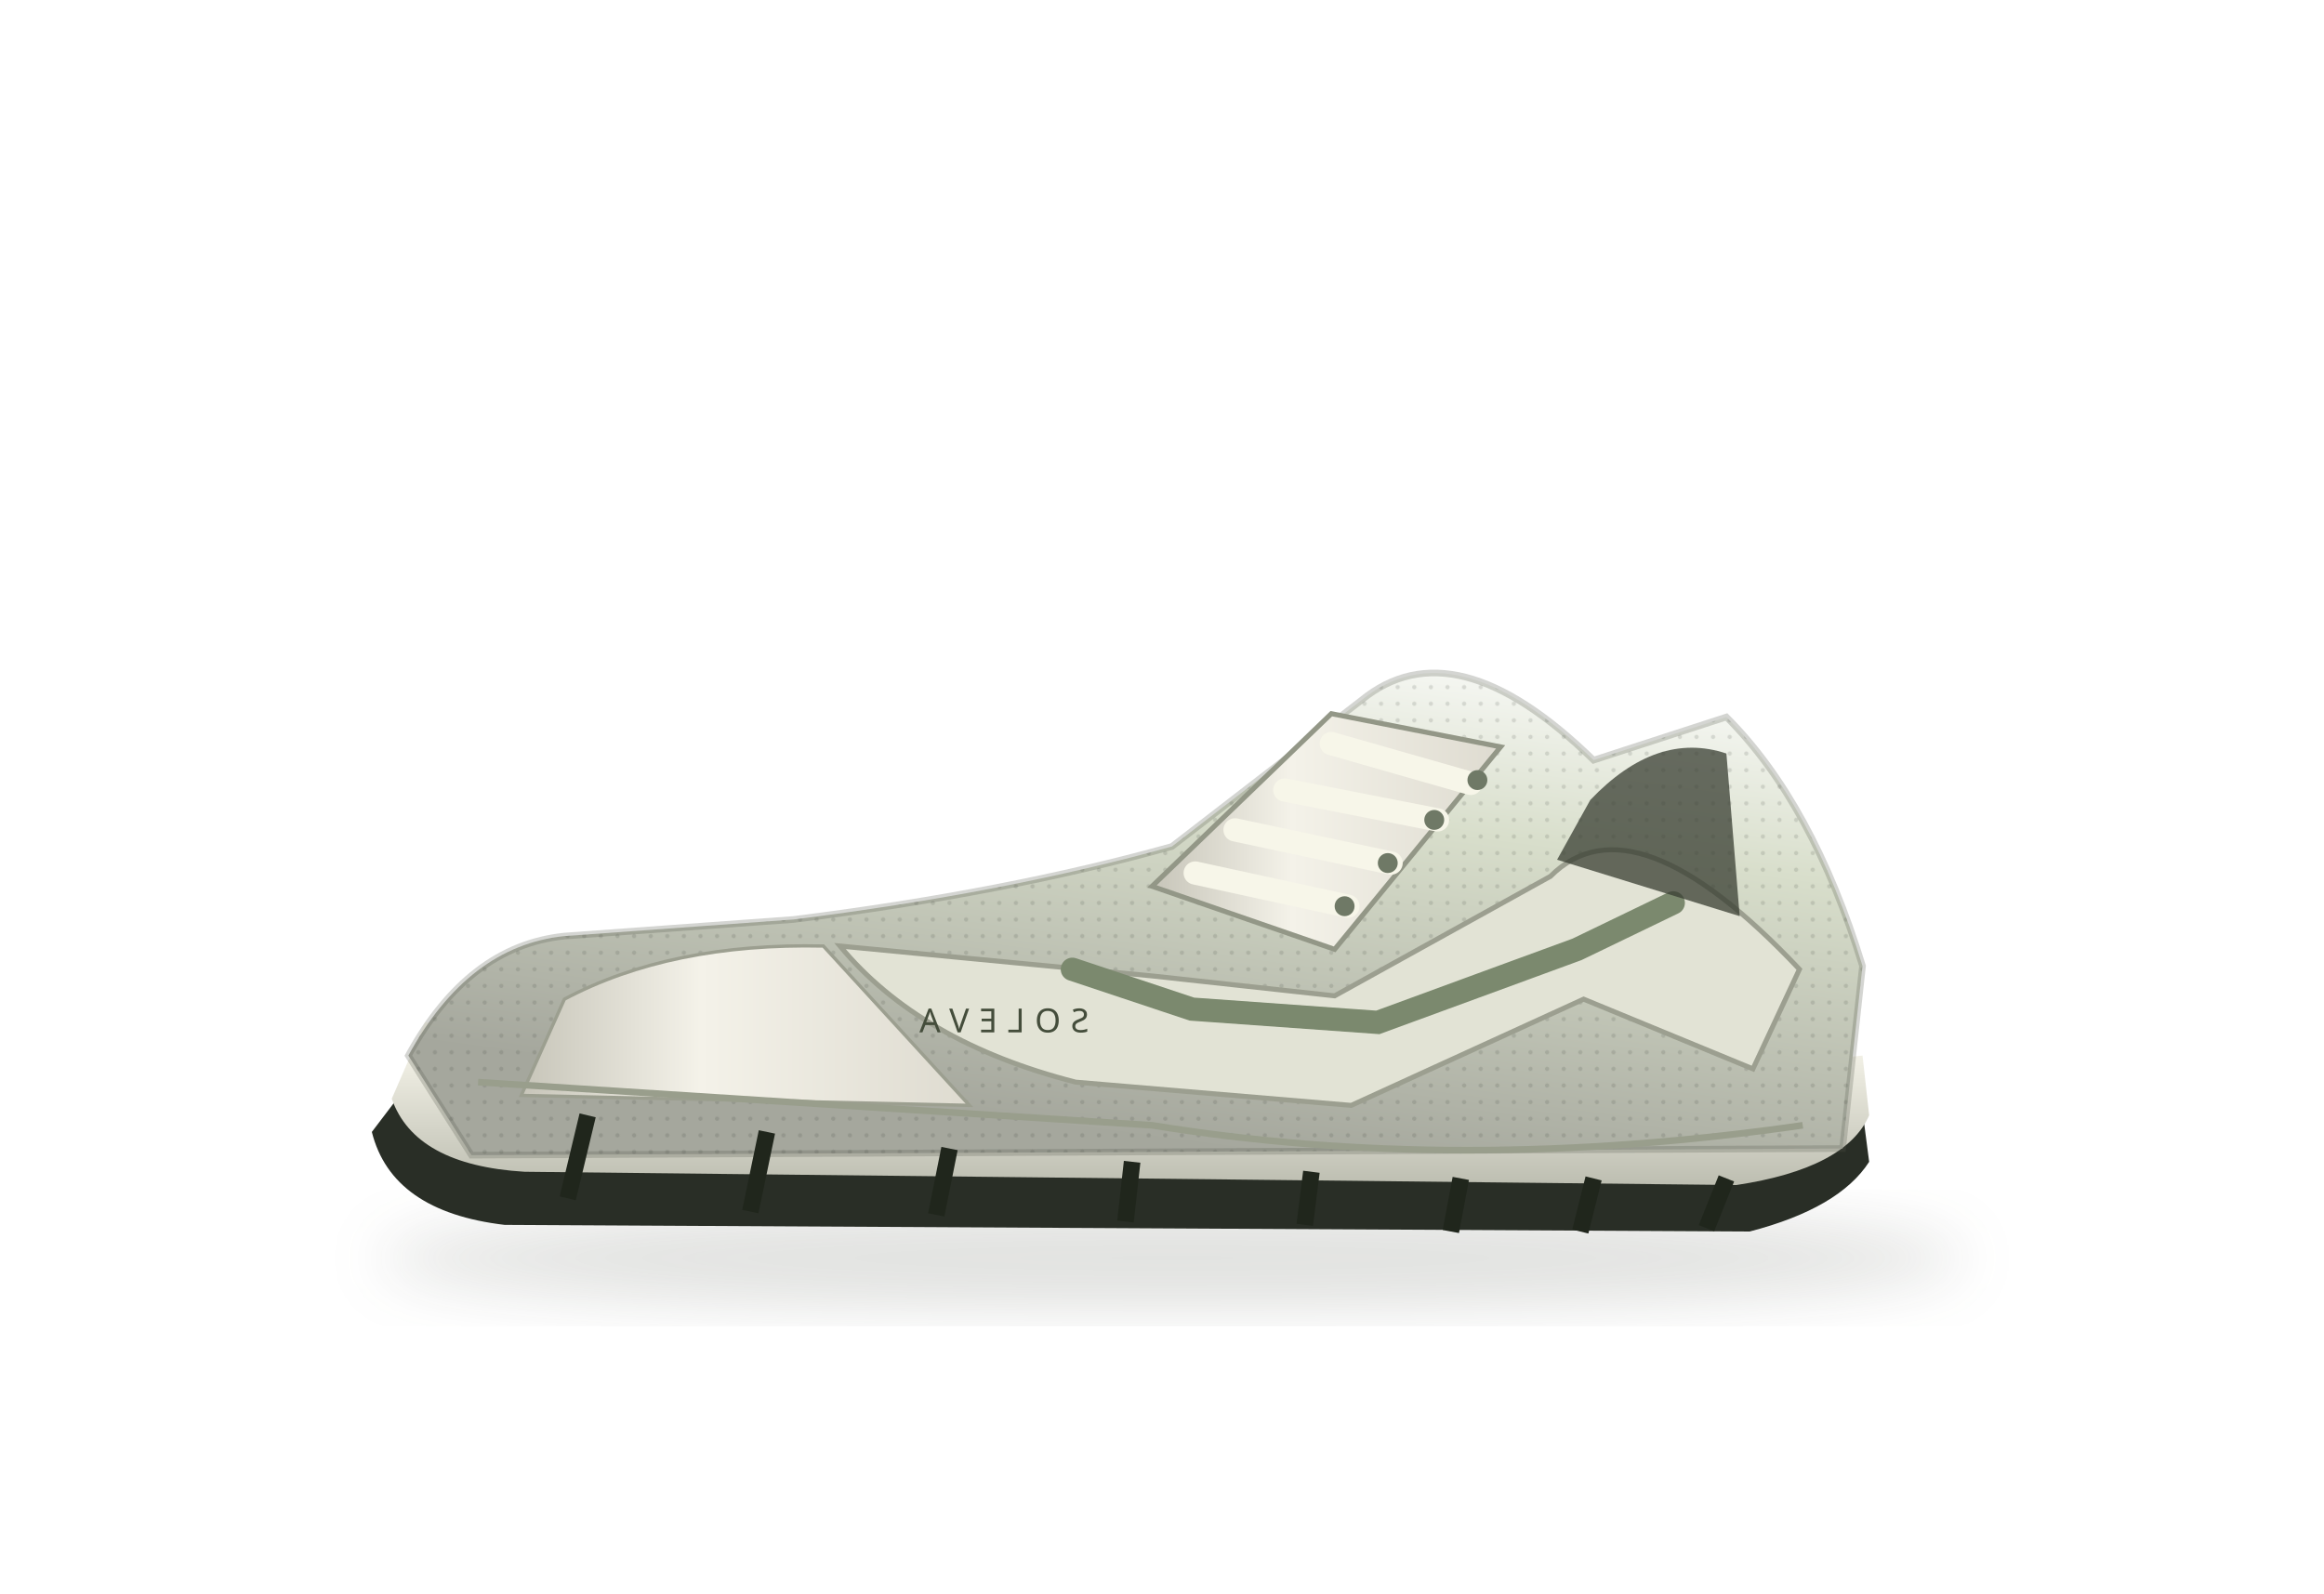
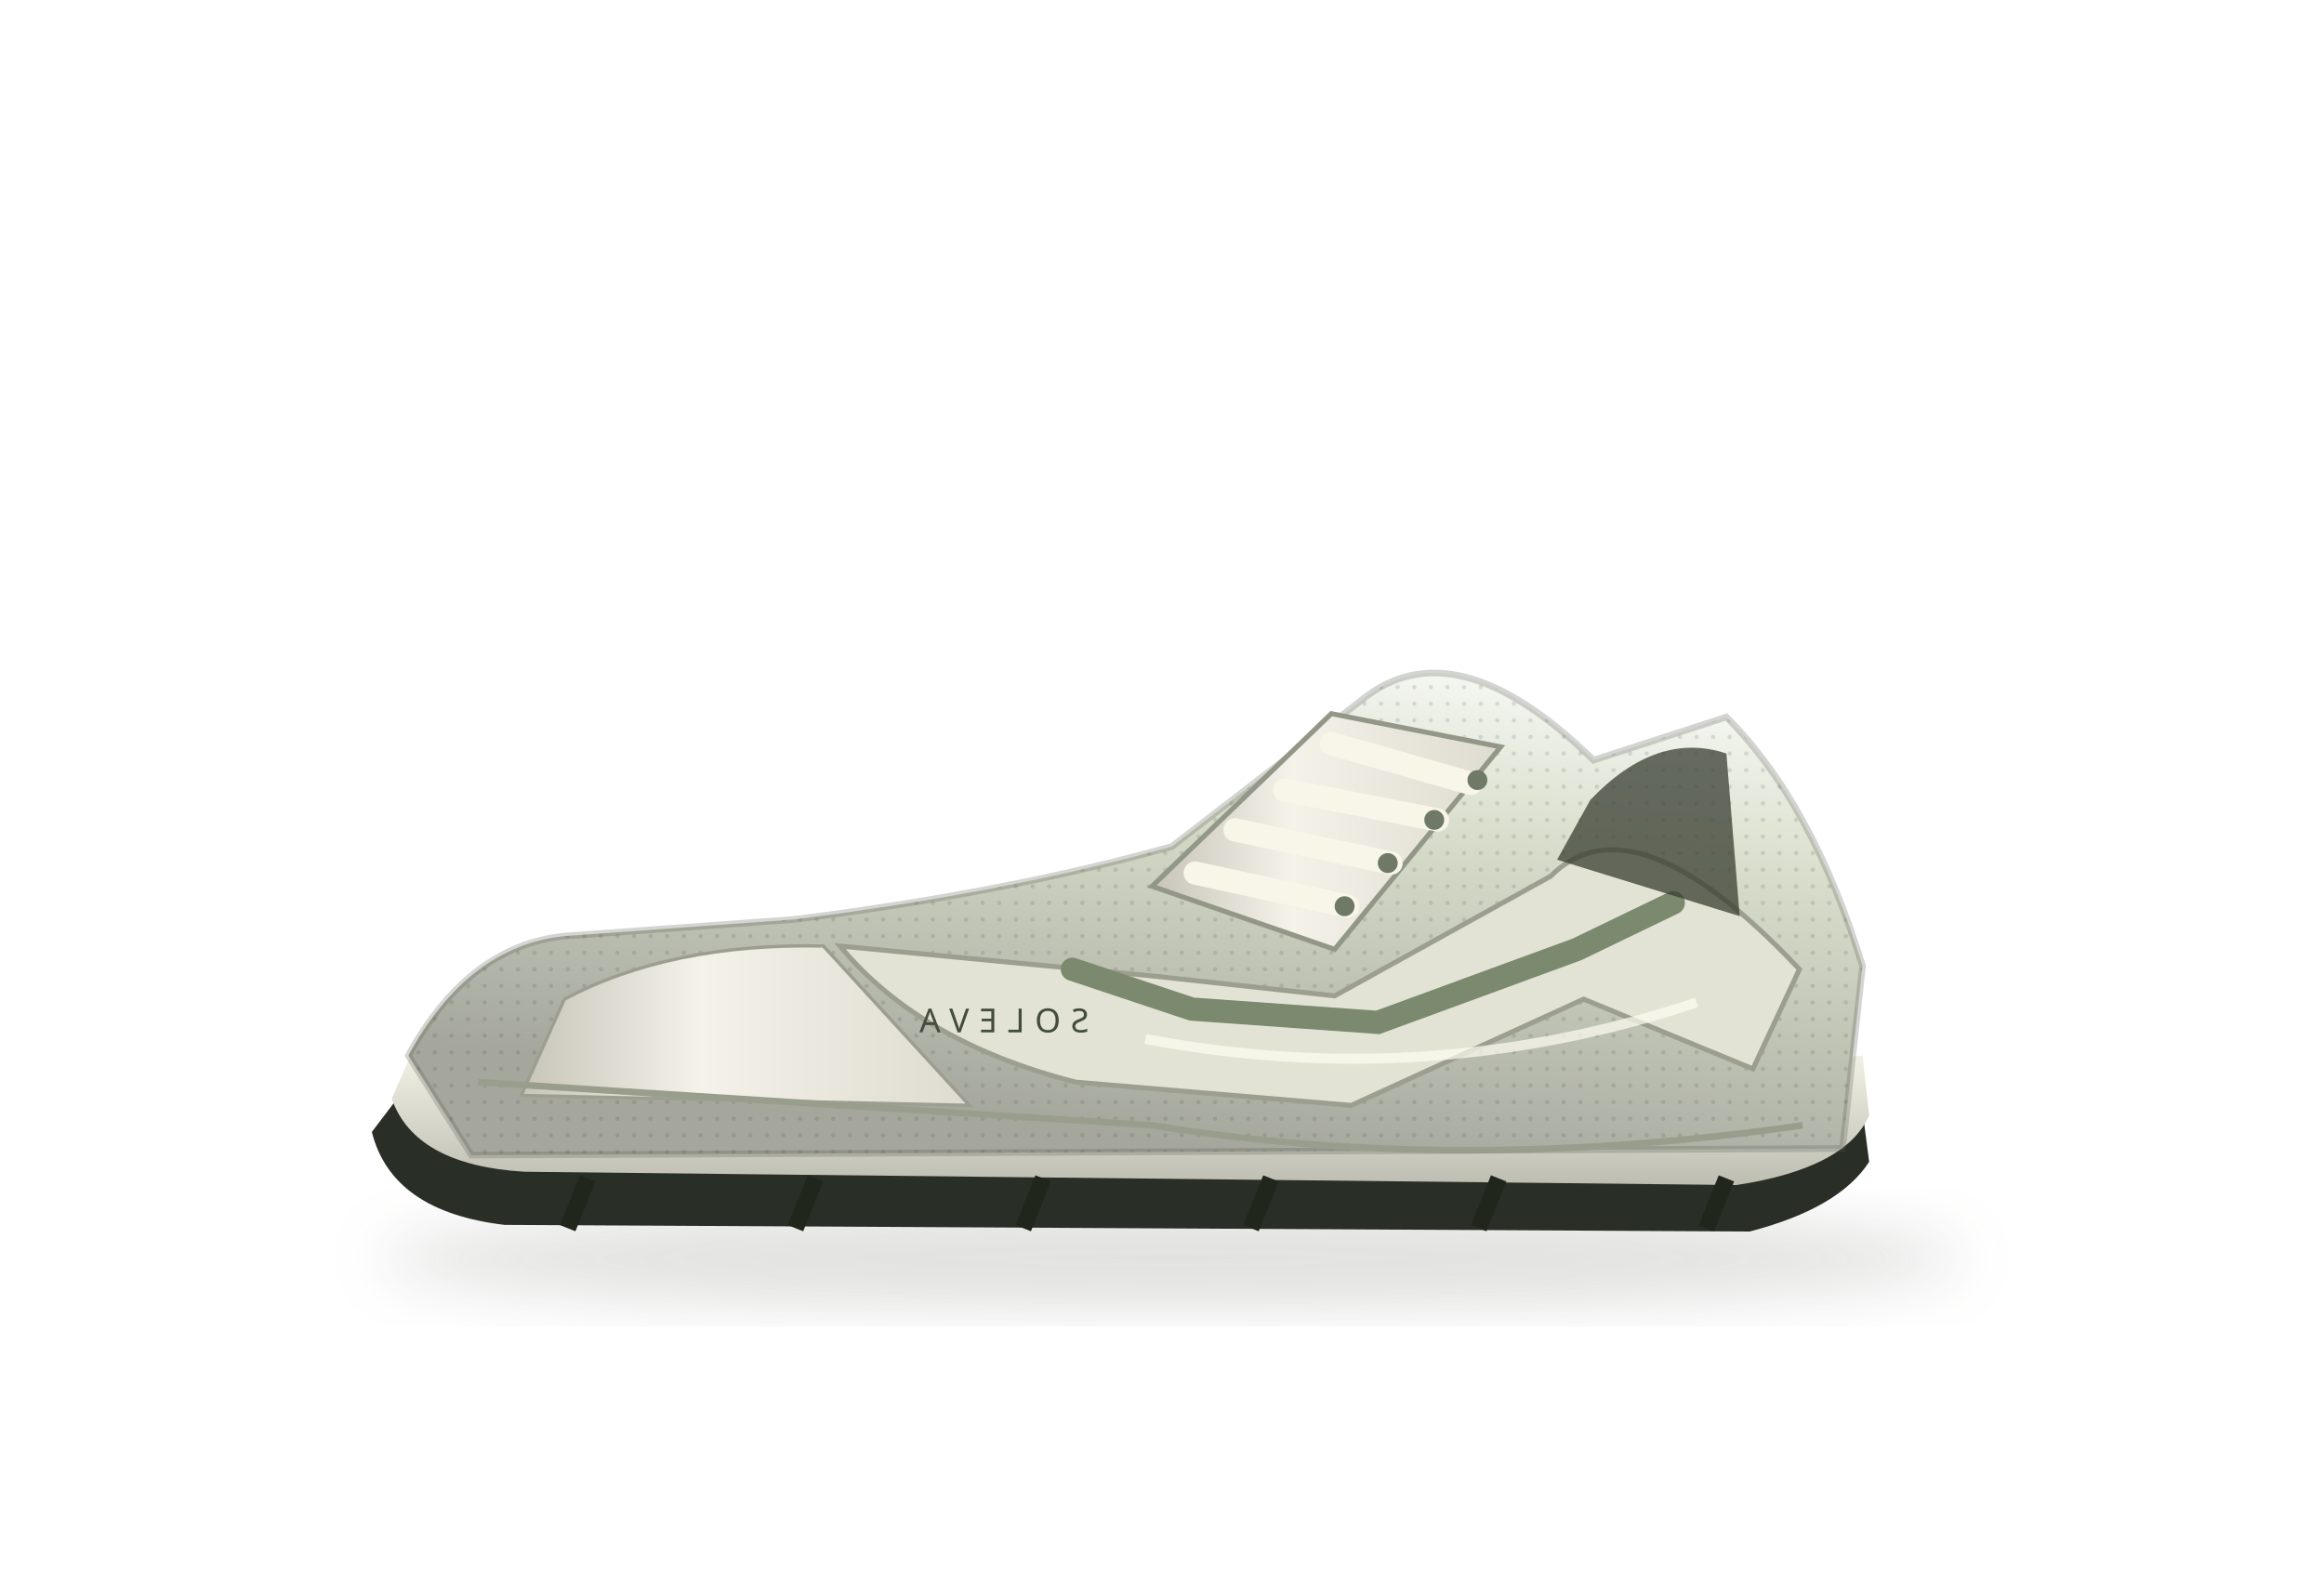
<svg xmlns="http://www.w3.org/2000/svg" viewBox="0 0 700 480">
  <defs>
    <linearGradient id="u" x1="0" y1="0" x2="0.4" y2="1">
      <stop stop-color="#ffffff" />
      <stop offset=".38" stop-color="#d8decb" />
      <stop offset="1" stop-color="#a5a79d" />
    </linearGradient>
    <linearGradient id="s" x2="0" y2="1">
      <stop stop-color="#fffdf3" />
      <stop offset="1" stop-color="#bdbeb1" />
    </linearGradient>
    <linearGradient id="p">
      <stop stop-color="#dedbd0" />
      <stop offset=".6" stop-color="#f4f2e9" />
      <stop offset="1" stop-color="#c7c5b9" />
    </linearGradient>
    <pattern id="mesh" width="5" height="5" patternUnits="userSpaceOnUse">
      <circle cx="2" cy="2" r=".65" fill="#343830" opacity=".2" />
    </pattern>
    <filter id="blur">
      <feGaussianBlur stdDeviation="9" />
    </filter>
  </defs>
  <ellipse cx="353" cy="379" rx="239" ry="17" fill="#3b4032" opacity=".15" filter="url(#blur)" />
  <g transform="translate(693 0) scale(-1 1)">
    <path d="M133 327 Q252 343 344 335 L562 316 L581 341 Q575 365 541 369 L166 371 Q139 364 130 350Z" fill="#292e26" />
    <path d="M132 318 Q240 329 337 320 L565 308 L575 331 Q568 351 535 353 L170 357 Q137 352 130 336Z" fill="url(#s)" />
    <path d="M132 291 Q147 242 173 216 L213 229 Q255 188 283 211 L340 255 Q390 269 454 277 L523 282 Q552 285 570 318 L551 348 L138 346 Z" fill="url(#u)" stroke="#555b4c" stroke-opacity=".25" stroke-width="2" />
    <path d="M132 291 Q147 242 173 216 L213 229 Q255 188 283 211 L340 255 Q390 269 454 277 L523 282 Q552 285 570 318 L551 348 L138 346 Z" fill="url(#mesh)" opacity=".7" />
    <path d="M151 292 Q201 239 226 264 L291 300 L346 294 L440 285 Q416 314 369 326 L286 333 L216 301 L165 322Z" fill="#e2e3d5" stroke="#9c9f90" stroke-width="1.5" />
    <path d="M189 272L218 286 L278 308 L334 304 L370 292" fill="none" stroke="#7b896e" stroke-width="7" stroke-linecap="round" />
    <path d="M445 285 Q491 284 523 301L536 330 L401 333Z" fill="url(#p)" stroke="#9c9f90" stroke-width="1" />
+     <path d="M182 302Q263 329 348 313" fill="none" stroke="#fffdf3" stroke-opacity=".7" stroke-width="3" />
    <path d="M173 227Q194 220 214 241L224 259L169 276Z" fill="#383d32" opacity=".75" />
    <path d="M241 225L292 215L346 267L291 286Z" fill="url(#p)" stroke="#939787" stroke-width="1.5" />
    <g stroke="#f7f6e9" stroke-width="7" stroke-linecap="round">
      <path d="M250 236L292 224M260 247L306 238M274 260L321 250M287 273L333 263" />
    </g>
    <g fill="#6f7966">
      <circle cx="248" cy="235" r="3" />
      <circle cx="261" cy="247" r="3" />
      <circle cx="275" cy="260" r="3" />
      <circle cx="288" cy="273" r="3" />
    </g>
    <path d="M150 339Q254 354 346 339L549 326" fill="none" stroke="#999e8c" stroke-width="2" />
-     <g stroke="#20261c" stroke-width="5">
-       <path d="M173 355L179 370M213 355L217 371M253 355L256 371M298 353L300 369M352 350L354 368M407 346L411 366M462 341L467 365M516 336L522 361" />
-     </g>
+     <path d="M173 355L179 370" stroke="#20261c" stroke-width="5" />
+     <path d="M241.6 355L247.6 370" stroke="#20261c" stroke-width="5" />
+     <path d="M310.2 355L316.2 370" stroke="#20261c" stroke-width="5" />
+     <path d="M378.8 355L384.8 370" stroke="#20261c" stroke-width="5" />
+     <path d="M447.4 355L453.4 370" stroke="#20261c" stroke-width="5" />
+     <path d="M516 355L522 370" stroke="#20261c" stroke-width="5" />
    <text x="365" y="311" fill="#444d3b" font-family="sans-serif" font-size="10" letter-spacing="3">SOLEVA</text>
  </g>
</svg>
